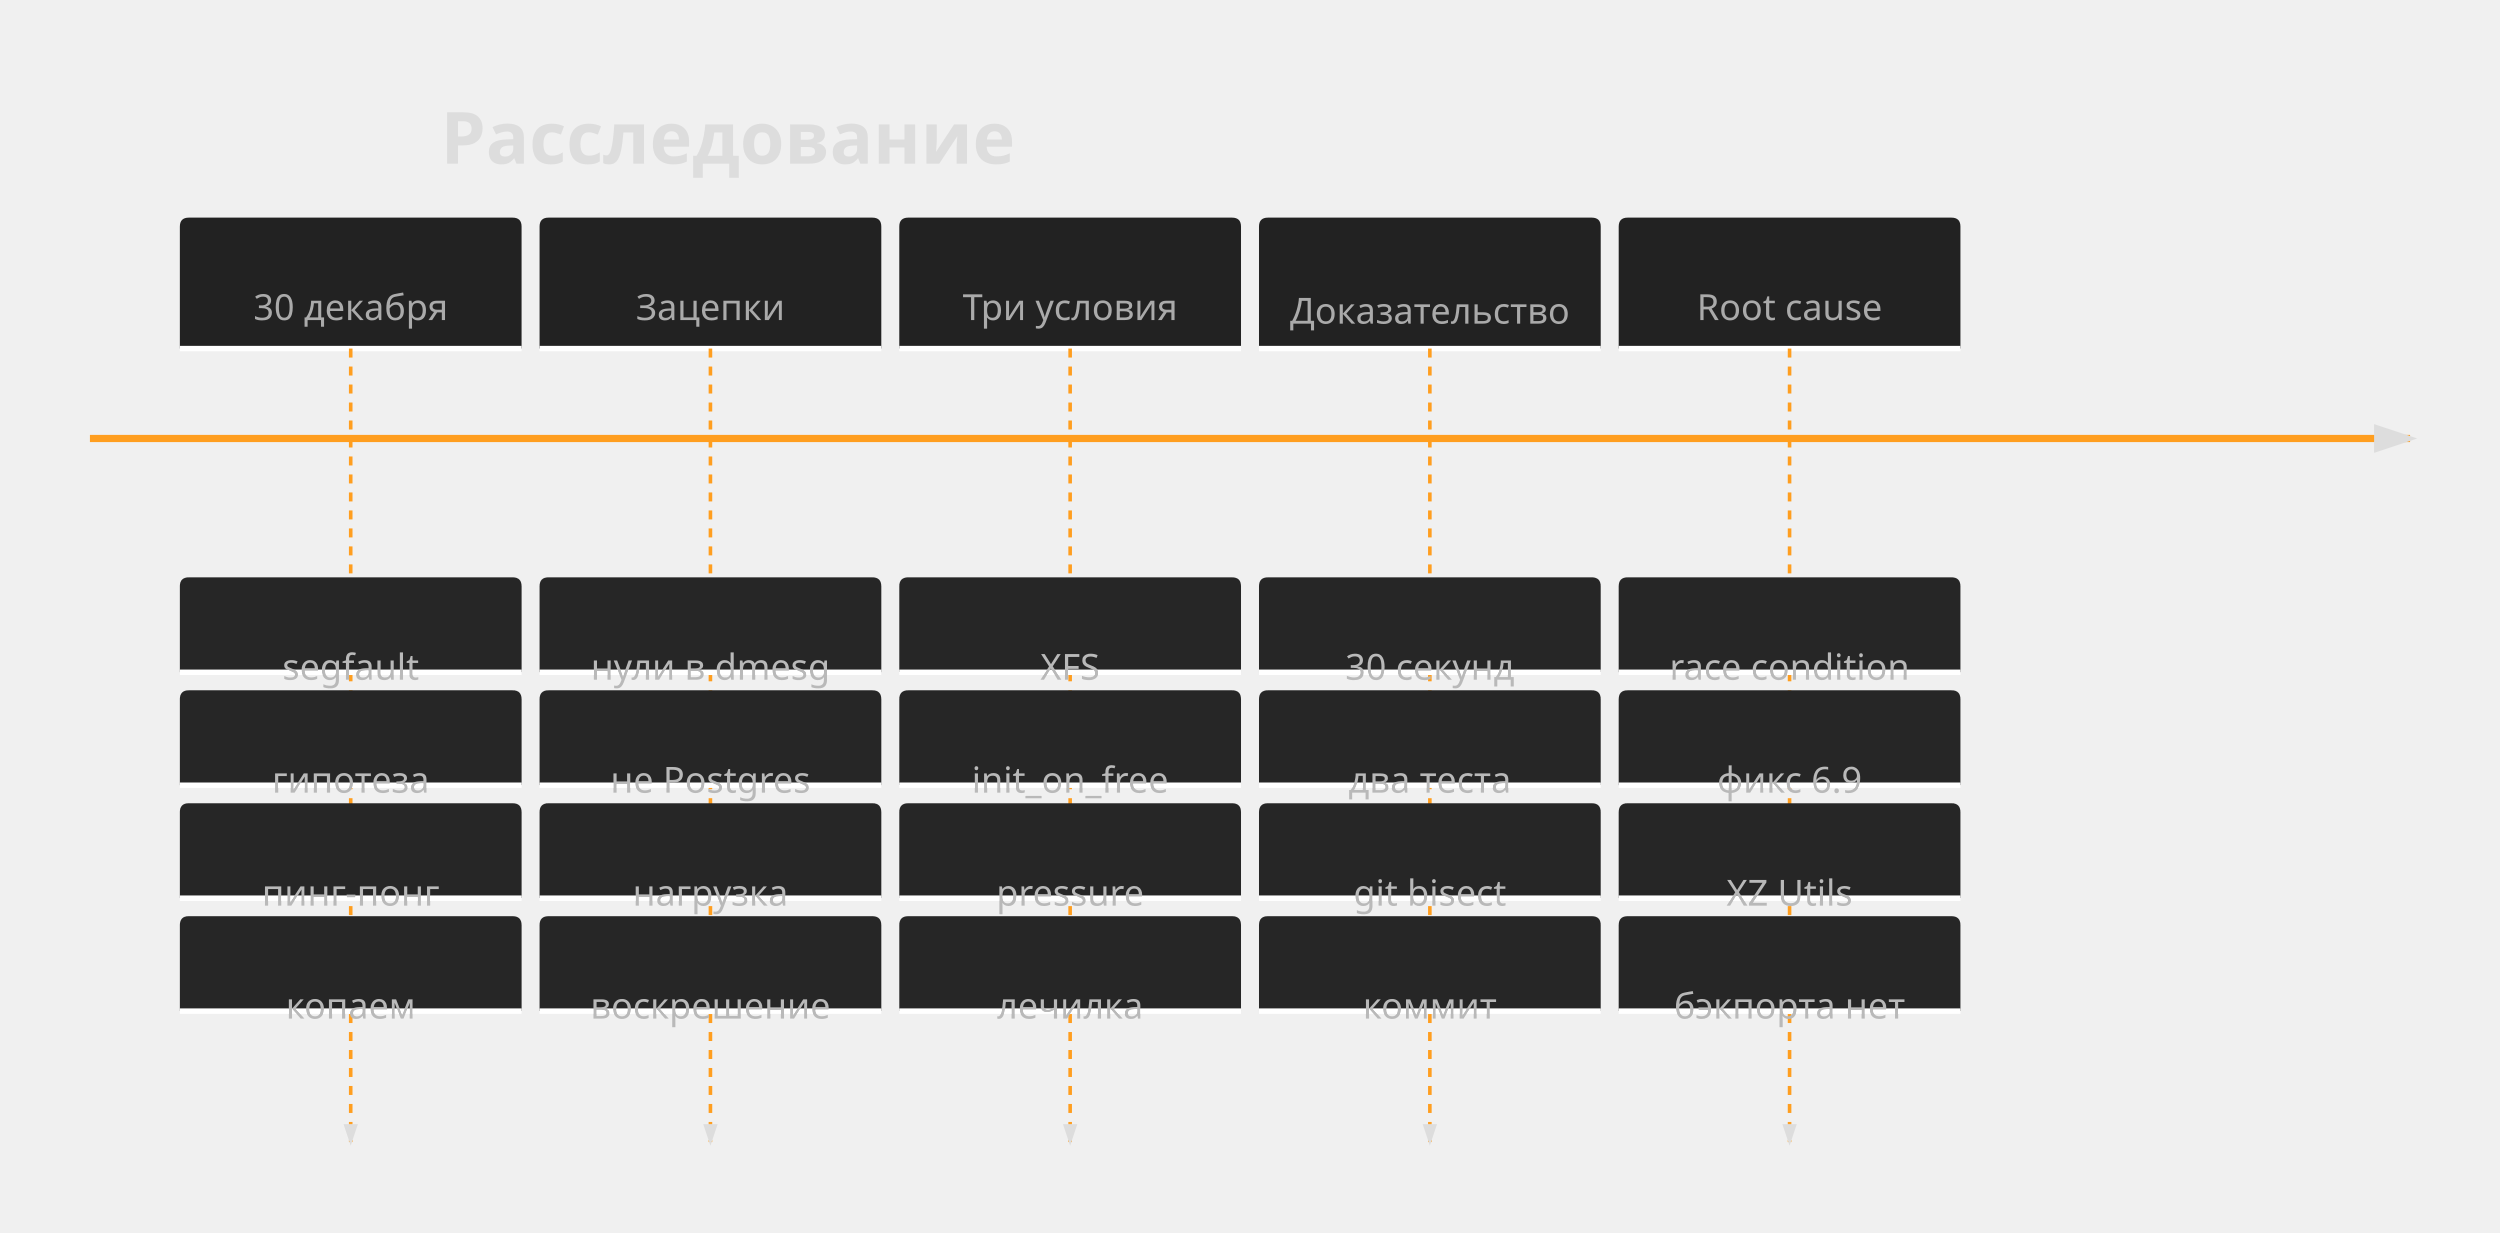
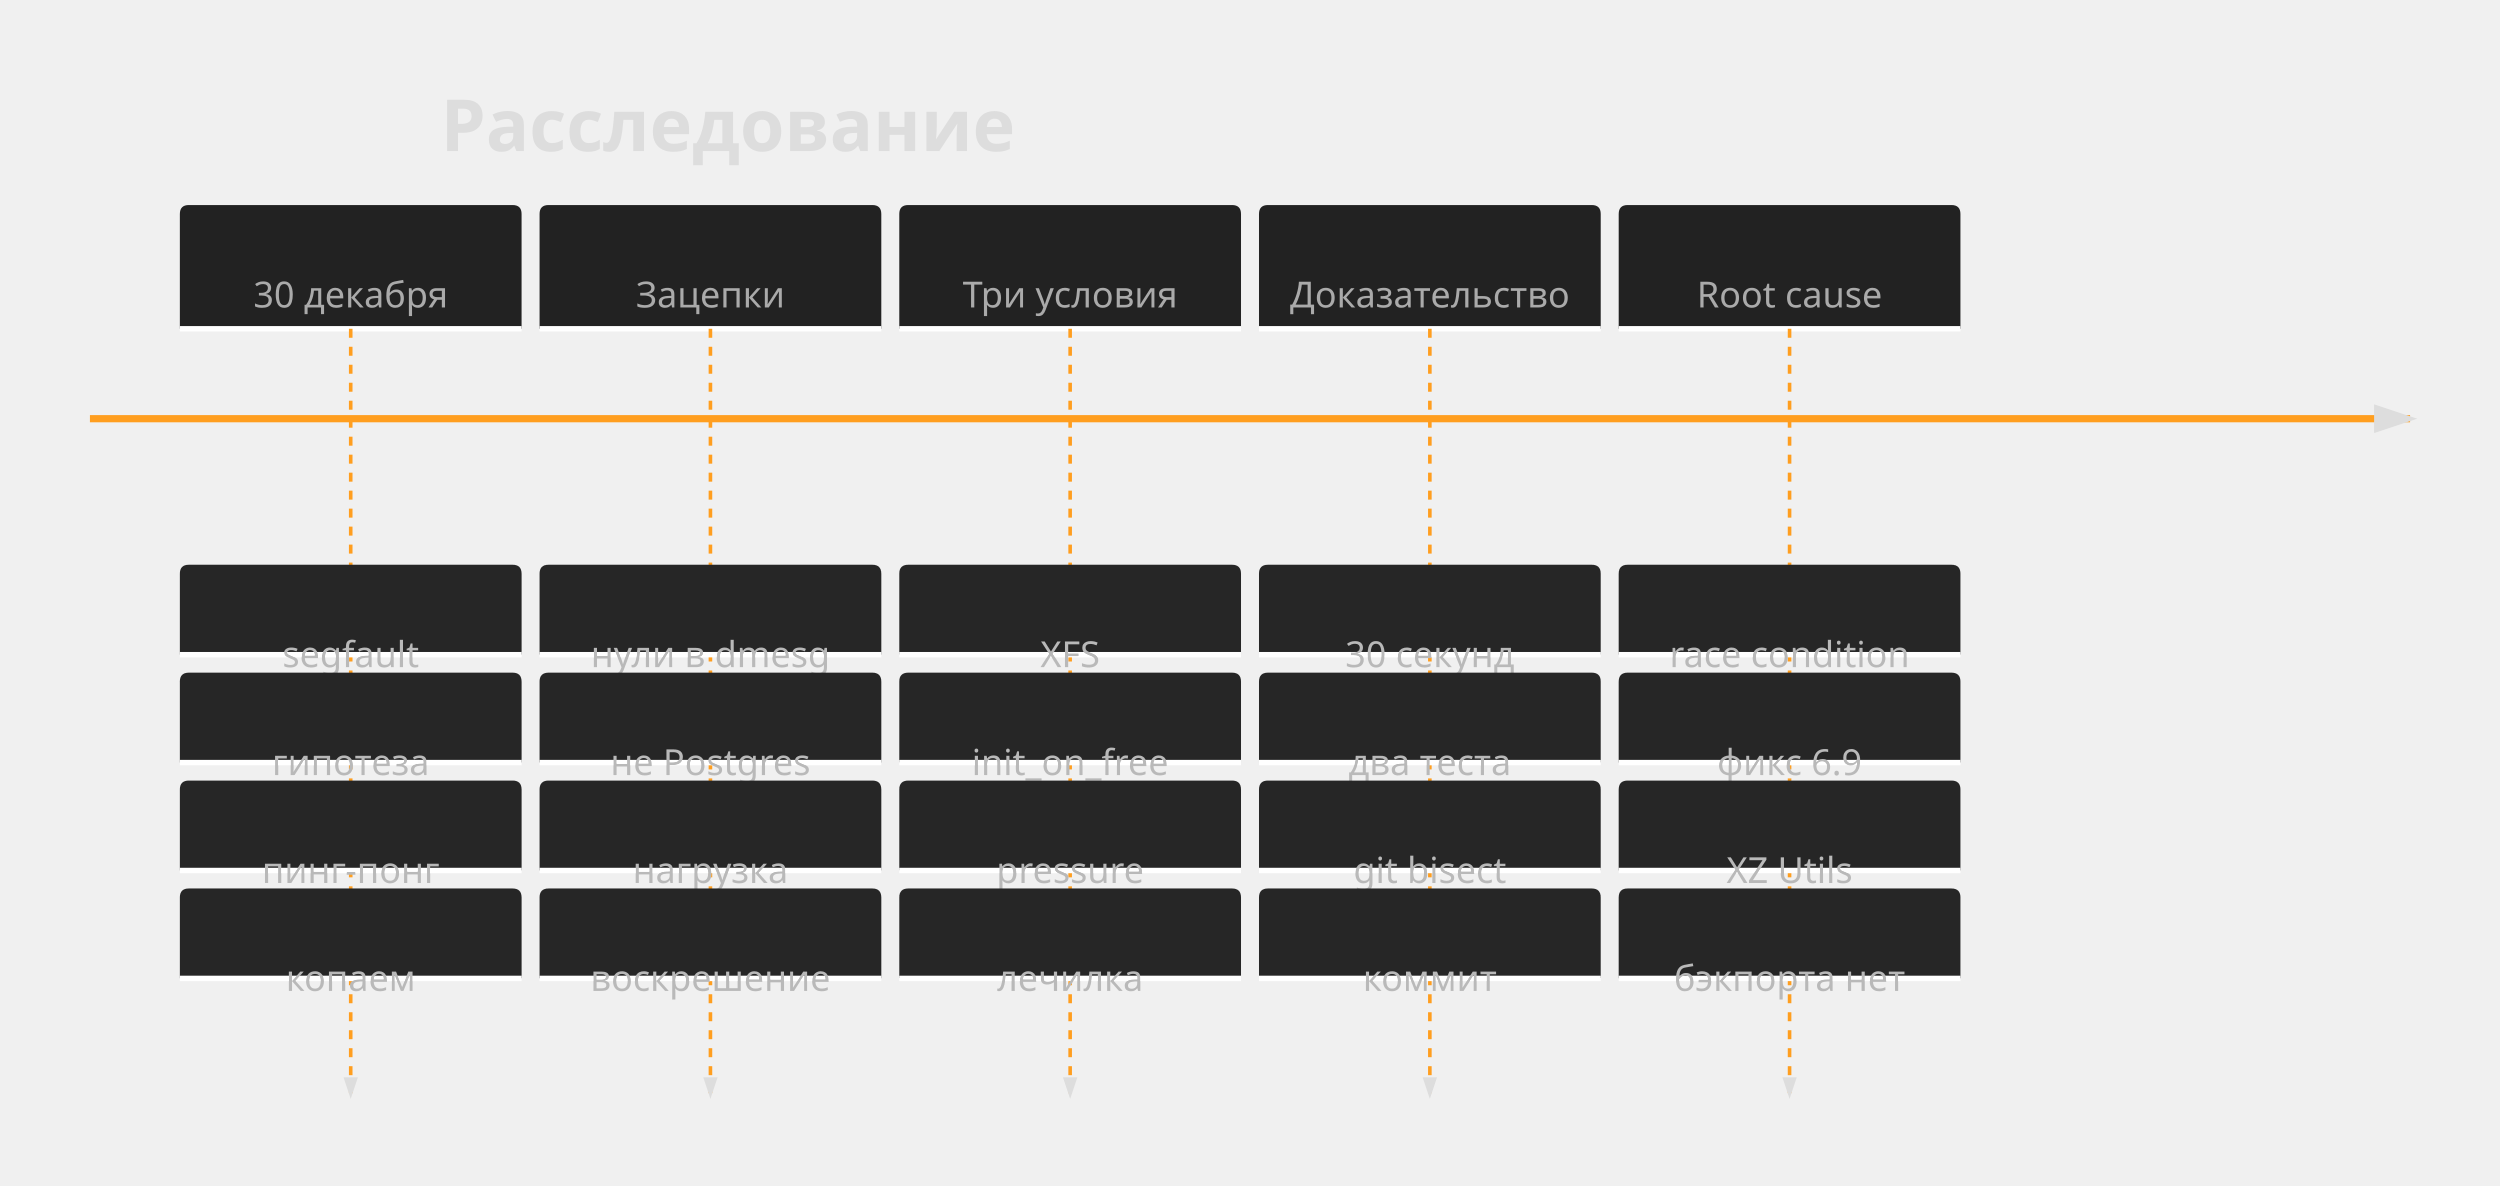
- <svg xmlns="http://www.w3.org/2000/svg" id="my-svg" width="100%" style="max-width: 1390px; background-color: transparent;" viewBox="100 -71 1390 685" role="graphics-document document" aria-roledescription="timeline">
-   <style>#my-svg{font-family:verdana;font-size:20px;fill:#ddd;}@keyframes edge-animation-frame{from{stroke-dashoffset:0;}}@keyframes dash{to{stroke-dashoffset:0;}}#my-svg .edge-animation-slow{stroke-dasharray:9,5!important;stroke-dashoffset:900;animation:dash 50s linear infinite;stroke-linecap:round;}#my-svg .edge-animation-fast{stroke-dasharray:9,5!important;stroke-dashoffset:900;animation:dash 20s linear infinite;stroke-linecap:round;}#my-svg .error-icon{fill:#111111;}#my-svg .error-text{fill:#fff;stroke:#fff;}#my-svg .edge-thickness-normal{stroke-width:1px;}#my-svg .edge-thickness-thick{stroke-width:3.5px;}#my-svg .edge-pattern-solid{stroke-dasharray:0;}#my-svg .edge-thickness-invisible{stroke-width:0;fill:none;}#my-svg .edge-pattern-dashed{stroke-dasharray:3;}#my-svg .edge-pattern-dotted{stroke-dasharray:2;}#my-svg .marker{fill:#ff9e1f;stroke:#ff9e1f;}#my-svg .marker.cross{stroke:#ff9e1f;}#my-svg svg{font-family:verdana;font-size:20px;}#my-svg p{margin:0;}#my-svg .edge{stroke-width:3;}#my-svg .section--1 rect,#my-svg .section--1 path,#my-svg .section--1 circle,#my-svg .section--1 path{fill:#222;}#my-svg .section--1 text{fill:#aaa;}#my-svg .node-icon--1{font-size:40px;color:#aaa;}#my-svg .section-edge--1{stroke:#222;}#my-svg .edge-depth--1{stroke-width:17;}#my-svg .section--1 line{stroke:#ffffff;stroke-width:3;}#my-svg .lineWrapper line{stroke:#aaa;}#my-svg .disabled,#my-svg .disabled circle,#my-svg .disabled text{fill:lightgray;}#my-svg .disabled text{fill:#efefef;}#my-svg .section-0 rect,#my-svg .section-0 path,#my-svg .section-0 circle,#my-svg .section-0 path{fill:#222;}#my-svg .section-0 text{fill:#aaa;}#my-svg .node-icon-0{font-size:40px;color:#aaa;}#my-svg .section-edge-0{stroke:#222;}#my-svg .edge-depth-0{stroke-width:14;}#my-svg .section-0 line{stroke:#ffffff;stroke-width:3;}#my-svg .lineWrapper line{stroke:#aaa;}#my-svg .disabled,#my-svg .disabled circle,#my-svg .disabled text{fill:lightgray;}#my-svg .disabled text{fill:#efefef;}#my-svg .section-1 rect,#my-svg .section-1 path,#my-svg .section-1 circle,#my-svg .section-1 path{fill:#222;}#my-svg .section-1 text{fill:#aaa;}#my-svg .node-icon-1{font-size:40px;color:#aaa;}#my-svg .section-edge-1{stroke:#222;}#my-svg .edge-depth-1{stroke-width:11;}#my-svg .section-1 line{stroke:#ffffff;stroke-width:3;}#my-svg .lineWrapper line{stroke:#aaa;}#my-svg .disabled,#my-svg .disabled circle,#my-svg .disabled text{fill:lightgray;}#my-svg .disabled text{fill:#efefef;}#my-svg .section-2 rect,#my-svg .section-2 path,#my-svg .section-2 circle,#my-svg .section-2 path{fill:#222;}#my-svg .section-2 text{fill:#aaa;}#my-svg .node-icon-2{font-size:40px;color:#aaa;}#my-svg .section-edge-2{stroke:#222;}#my-svg .edge-depth-2{stroke-width:8;}#my-svg .section-2 line{stroke:#ffffff;stroke-width:3;}#my-svg .lineWrapper line{stroke:#aaa;}#my-svg .disabled,#my-svg .disabled circle,#my-svg .disabled text{fill:lightgray;}#my-svg .disabled text{fill:#efefef;}#my-svg .section-3 rect,#my-svg .section-3 path,#my-svg .section-3 circle,#my-svg .section-3 path{fill:#222;}#my-svg .section-3 text{fill:#aaa;}#my-svg .node-icon-3{font-size:40px;color:#aaa;}#my-svg .section-edge-3{stroke:#222;}#my-svg .edge-depth-3{stroke-width:5;}#my-svg .section-3 line{stroke:#ffffff;stroke-width:3;}#my-svg .lineWrapper line{stroke:#aaa;}#my-svg .disabled,#my-svg .disabled circle,#my-svg .disabled text{fill:lightgray;}#my-svg .disabled text{fill:#efefef;}#my-svg .section-4 rect,#my-svg .section-4 path,#my-svg .section-4 circle,#my-svg .section-4 path{fill:transparent;}#my-svg .section-4 text{fill:transparent;}#my-svg .node-icon-4{font-size:40px;color:transparent;}#my-svg .section-edge-4{stroke:transparent;}#my-svg .edge-depth-4{stroke-width:2;}#my-svg .section-4 line{stroke:rgba(255, 255, 255, 0);stroke-width:3;}#my-svg .lineWrapper line{stroke:transparent;}#my-svg .disabled,#my-svg .disabled circle,#my-svg .disabled text{fill:lightgray;}#my-svg .disabled text{fill:#efefef;}#my-svg .section-5 rect,#my-svg .section-5 path,#my-svg .section-5 circle,#my-svg .section-5 path{fill:transparent;}#my-svg .section-5 text{fill:transparent;}#my-svg .node-icon-5{font-size:40px;color:transparent;}#my-svg .section-edge-5{stroke:transparent;}#my-svg .edge-depth-5{stroke-width:-1;}#my-svg .section-5 line{stroke:rgba(255, 255, 255, 0);stroke-width:3;}#my-svg .lineWrapper line{stroke:transparent;}#my-svg .disabled,#my-svg .disabled circle,#my-svg .disabled text{fill:lightgray;}#my-svg .disabled text{fill:#efefef;}#my-svg .section-6 rect,#my-svg .section-6 path,#my-svg .section-6 circle,#my-svg .section-6 path{fill:transparent;}#my-svg .section-6 text{fill:transparent;}#my-svg .node-icon-6{font-size:40px;color:transparent;}#my-svg .section-edge-6{stroke:transparent;}#my-svg .edge-depth-6{stroke-width:-4;}#my-svg .section-6 line{stroke:rgba(255, 255, 255, 0);stroke-width:3;}#my-svg .lineWrapper line{stroke:transparent;}#my-svg .disabled,#my-svg .disabled circle,#my-svg .disabled text{fill:lightgray;}#my-svg .disabled text{fill:#efefef;}#my-svg .section-7 rect,#my-svg .section-7 path,#my-svg .section-7 circle,#my-svg .section-7 path{fill:transparent;}#my-svg .section-7 text{fill:transparent;}#my-svg .node-icon-7{font-size:40px;color:transparent;}#my-svg .section-edge-7{stroke:transparent;}#my-svg .edge-depth-7{stroke-width:-7;}#my-svg .section-7 line{stroke:rgba(255, 255, 255, 0);stroke-width:3;}#my-svg .lineWrapper line{stroke:transparent;}#my-svg .disabled,#my-svg .disabled circle,#my-svg .disabled text{fill:lightgray;}#my-svg .disabled text{fill:#efefef;}#my-svg .section-8 rect,#my-svg .section-8 path,#my-svg .section-8 circle,#my-svg .section-8 path{fill:transparent;}#my-svg .section-8 text{fill:transparent;}#my-svg .node-icon-8{font-size:40px;color:transparent;}#my-svg .section-edge-8{stroke:transparent;}#my-svg .edge-depth-8{stroke-width:-10;}#my-svg .section-8 line{stroke:rgba(255, 255, 255, 0);stroke-width:3;}#my-svg .lineWrapper line{stroke:transparent;}#my-svg .disabled,#my-svg .disabled circle,#my-svg .disabled text{fill:lightgray;}#my-svg .disabled text{fill:#efefef;}#my-svg .section-9 rect,#my-svg .section-9 path,#my-svg .section-9 circle,#my-svg .section-9 path{fill:transparent;}#my-svg .section-9 text{fill:transparent;}#my-svg .node-icon-9{font-size:40px;color:transparent;}#my-svg .section-edge-9{stroke:transparent;}#my-svg .edge-depth-9{stroke-width:-13;}#my-svg .section-9 line{stroke:rgba(255, 255, 255, 0);stroke-width:3;}#my-svg .lineWrapper line{stroke:transparent;}#my-svg .disabled,#my-svg .disabled circle,#my-svg .disabled text{fill:lightgray;}#my-svg .disabled text{fill:#efefef;}#my-svg .section-10 rect,#my-svg .section-10 path,#my-svg .section-10 circle,#my-svg .section-10 path{fill:transparent;}#my-svg .section-10 text{fill:#ff9e1f;}#my-svg .node-icon-10{font-size:40px;color:#ff9e1f;}#my-svg .section-edge-10{stroke:transparent;}#my-svg .edge-depth-10{stroke-width:-16;}#my-svg .section-10 line{stroke:rgba(255, 255, 255, 0);stroke-width:3;}#my-svg .lineWrapper line{stroke:#ff9e1f;}#my-svg .disabled,#my-svg .disabled circle,#my-svg .disabled text{fill:lightgray;}#my-svg .disabled text{fill:#efefef;}#my-svg .section-root rect,#my-svg .section-root path,#my-svg .section-root circle{fill:hsl(34.018, 100%, 81.078%);}#my-svg .section-root text{fill:black;}#my-svg .icon-container{height:100%;display:flex;justify-content:center;align-items:center;}#my-svg .edge{fill:none;}#my-svg .eventWrapper{filter:brightness(120%);}#my-svg :root{--mermaid-font-family:"trebuchet ms",verdana,arial,sans-serif;}</style>
+ <svg xmlns="http://www.w3.org/2000/svg" id="my-svg" width="100%" style="max-width: 1390px; background-color: transparent;" viewBox="100 -64 1390 659" role="graphics-document document" aria-roledescription="timeline">
+   <style>#my-svg{font-family:verdana;font-size:20px;fill:#ddd;}@keyframes edge-animation-frame{from{stroke-dashoffset:0;}}@keyframes dash{to{stroke-dashoffset:0;}}#my-svg .edge-animation-slow{stroke-dasharray:9,5!important;stroke-dashoffset:900;animation:dash 50s linear infinite;stroke-linecap:round;}#my-svg .edge-animation-fast{stroke-dasharray:9,5!important;stroke-dashoffset:900;animation:dash 20s linear infinite;stroke-linecap:round;}#my-svg .error-icon{fill:#111111;}#my-svg .error-text{fill:#fff;stroke:#fff;}#my-svg .edge-thickness-normal{stroke-width:1px;}#my-svg .edge-thickness-thick{stroke-width:3.5px;}#my-svg .edge-pattern-solid{stroke-dasharray:0;}#my-svg .edge-thickness-invisible{stroke-width:0;fill:none;}#my-svg .edge-pattern-dashed{stroke-dasharray:3;}#my-svg .edge-pattern-dotted{stroke-dasharray:2;}#my-svg .marker{fill:#ff9e1f;stroke:#ff9e1f;}#my-svg .marker.cross{stroke:#ff9e1f;}#my-svg svg{font-family:verdana;font-size:20px;}#my-svg p{margin:0;}#my-svg .edge{stroke-width:3;}#my-svg .section--1 rect,#my-svg .section--1 path,#my-svg .section--1 circle,#my-svg .section--1 path{fill:#222;}#my-svg .section--1 text{fill:#aaa;}#my-svg .node-icon--1{font-size:40px;color:#aaa;}#my-svg .section-edge--1{stroke:#222;}#my-svg .edge-depth--1{stroke-width:17;}#my-svg .section--1 line{stroke:#ffffff;stroke-width:3;}#my-svg .lineWrapper line{stroke:#aaa;}#my-svg .disabled,#my-svg .disabled circle,#my-svg .disabled text{fill:#111111;}#my-svg .disabled text{fill:#333;}#my-svg .section-0 rect,#my-svg .section-0 path,#my-svg .section-0 circle,#my-svg .section-0 path{fill:#222;}#my-svg .section-0 text{fill:#aaa;}#my-svg .node-icon-0{font-size:40px;color:#aaa;}#my-svg .section-edge-0{stroke:#222;}#my-svg .edge-depth-0{stroke-width:14;}#my-svg .section-0 line{stroke:#ffffff;stroke-width:3;}#my-svg .lineWrapper line{stroke:#aaa;}#my-svg .disabled,#my-svg .disabled circle,#my-svg .disabled text{fill:#111111;}#my-svg .disabled text{fill:#333;}#my-svg .section-1 rect,#my-svg .section-1 path,#my-svg .section-1 circle,#my-svg .section-1 path{fill:#222;}#my-svg .section-1 text{fill:#aaa;}#my-svg .node-icon-1{font-size:40px;color:#aaa;}#my-svg .section-edge-1{stroke:#222;}#my-svg .edge-depth-1{stroke-width:11;}#my-svg .section-1 line{stroke:#ffffff;stroke-width:3;}#my-svg .lineWrapper line{stroke:#aaa;}#my-svg .disabled,#my-svg .disabled circle,#my-svg .disabled text{fill:#111111;}#my-svg .disabled text{fill:#333;}#my-svg .section-2 rect,#my-svg .section-2 path,#my-svg .section-2 circle,#my-svg .section-2 path{fill:#222;}#my-svg .section-2 text{fill:#aaa;}#my-svg .node-icon-2{font-size:40px;color:#aaa;}#my-svg .section-edge-2{stroke:#222;}#my-svg .edge-depth-2{stroke-width:8;}#my-svg .section-2 line{stroke:#ffffff;stroke-width:3;}#my-svg .lineWrapper line{stroke:#aaa;}#my-svg .disabled,#my-svg .disabled circle,#my-svg .disabled text{fill:#111111;}#my-svg .disabled text{fill:#333;}#my-svg .section-3 rect,#my-svg .section-3 path,#my-svg .section-3 circle,#my-svg .section-3 path{fill:#222;}#my-svg .section-3 text{fill:#aaa;}#my-svg .node-icon-3{font-size:40px;color:#aaa;}#my-svg .section-edge-3{stroke:#222;}#my-svg .edge-depth-3{stroke-width:5;}#my-svg .section-3 line{stroke:#ffffff;stroke-width:3;}#my-svg .lineWrapper line{stroke:#aaa;}#my-svg .disabled,#my-svg .disabled circle,#my-svg .disabled text{fill:#111111;}#my-svg .disabled text{fill:#333;}#my-svg .section-4 rect,#my-svg .section-4 path,#my-svg .section-4 circle,#my-svg .section-4 path{fill:transparent;}#my-svg .section-4 text{fill:transparent;}#my-svg .node-icon-4{font-size:40px;color:transparent;}#my-svg .section-edge-4{stroke:transparent;}#my-svg .edge-depth-4{stroke-width:2;}#my-svg .section-4 line{stroke:rgba(255, 255, 255, 0);stroke-width:3;}#my-svg .lineWrapper line{stroke:transparent;}#my-svg .disabled,#my-svg .disabled circle,#my-svg .disabled text{fill:#111111;}#my-svg .disabled text{fill:#333;}#my-svg .section-5 rect,#my-svg .section-5 path,#my-svg .section-5 circle,#my-svg .section-5 path{fill:transparent;}#my-svg .section-5 text{fill:transparent;}#my-svg .node-icon-5{font-size:40px;color:transparent;}#my-svg .section-edge-5{stroke:transparent;}#my-svg .edge-depth-5{stroke-width:-1;}#my-svg .section-5 line{stroke:rgba(255, 255, 255, 0);stroke-width:3;}#my-svg .lineWrapper line{stroke:transparent;}#my-svg .disabled,#my-svg .disabled circle,#my-svg .disabled text{fill:#111111;}#my-svg .disabled text{fill:#333;}#my-svg .section-6 rect,#my-svg .section-6 path,#my-svg .section-6 circle,#my-svg .section-6 path{fill:transparent;}#my-svg .section-6 text{fill:transparent;}#my-svg .node-icon-6{font-size:40px;color:transparent;}#my-svg .section-edge-6{stroke:transparent;}#my-svg .edge-depth-6{stroke-width:-4;}#my-svg .section-6 line{stroke:rgba(255, 255, 255, 0);stroke-width:3;}#my-svg .lineWrapper line{stroke:transparent;}#my-svg .disabled,#my-svg .disabled circle,#my-svg .disabled text{fill:#111111;}#my-svg .disabled text{fill:#333;}#my-svg .section-7 rect,#my-svg .section-7 path,#my-svg .section-7 circle,#my-svg .section-7 path{fill:transparent;}#my-svg .section-7 text{fill:transparent;}#my-svg .node-icon-7{font-size:40px;color:transparent;}#my-svg .section-edge-7{stroke:transparent;}#my-svg .edge-depth-7{stroke-width:-7;}#my-svg .section-7 line{stroke:rgba(255, 255, 255, 0);stroke-width:3;}#my-svg .lineWrapper line{stroke:transparent;}#my-svg .disabled,#my-svg .disabled circle,#my-svg .disabled text{fill:#111111;}#my-svg .disabled text{fill:#333;}#my-svg .section-8 rect,#my-svg .section-8 path,#my-svg .section-8 circle,#my-svg .section-8 path{fill:transparent;}#my-svg .section-8 text{fill:transparent;}#my-svg .node-icon-8{font-size:40px;color:transparent;}#my-svg .section-edge-8{stroke:transparent;}#my-svg .edge-depth-8{stroke-width:-10;}#my-svg .section-8 line{stroke:rgba(255, 255, 255, 0);stroke-width:3;}#my-svg .lineWrapper line{stroke:transparent;}#my-svg .disabled,#my-svg .disabled circle,#my-svg .disabled text{fill:#111111;}#my-svg .disabled text{fill:#333;}#my-svg .section-9 rect,#my-svg .section-9 path,#my-svg .section-9 circle,#my-svg .section-9 path{fill:transparent;}#my-svg .section-9 text{fill:transparent;}#my-svg .node-icon-9{font-size:40px;color:transparent;}#my-svg .section-edge-9{stroke:transparent;}#my-svg .edge-depth-9{stroke-width:-13;}#my-svg .section-9 line{stroke:rgba(255, 255, 255, 0);stroke-width:3;}#my-svg .lineWrapper line{stroke:transparent;}#my-svg .disabled,#my-svg .disabled circle,#my-svg .disabled text{fill:#111111;}#my-svg .disabled text{fill:#333;}#my-svg .section-10 rect,#my-svg .section-10 path,#my-svg .section-10 circle,#my-svg .section-10 path{fill:transparent;}#my-svg .section-10 text{fill:#ff9e1f;}#my-svg .node-icon-10{font-size:40px;color:#ff9e1f;}#my-svg .section-edge-10{stroke:transparent;}#my-svg .edge-depth-10{stroke-width:-16;}#my-svg .section-10 line{stroke:rgba(255, 255, 255, 0);stroke-width:3;}#my-svg .lineWrapper line{stroke:#ff9e1f;}#my-svg .disabled,#my-svg .disabled circle,#my-svg .disabled text{fill:#111111;}#my-svg .disabled text{fill:#333;}#my-svg .section--1[data-look="neo"] rect,#my-svg .section--1[data-look="neo"] path,#my-svg .section--1[data-look="neo"] circle{fill:#111111;stroke:url(#my-svg-gradient);stroke-width:2;}#my-svg .section--1[data-look="neo"] line{stroke:url(#my-svg-gradient);stroke-width:2;}#my-svg .section-0[data-look="neo"] rect,#my-svg .section-0[data-look="neo"] path,#my-svg .section-0[data-look="neo"] circle{fill:#111111;stroke:url(#my-svg-gradient);stroke-width:2;}#my-svg .section-0[data-look="neo"] line{stroke:url(#my-svg-gradient);stroke-width:2;}#my-svg .section-1[data-look="neo"] rect,#my-svg .section-1[data-look="neo"] path,#my-svg .section-1[data-look="neo"] circle{fill:#111111;stroke:url(#my-svg-gradient);stroke-width:2;}#my-svg .section-1[data-look="neo"] line{stroke:url(#my-svg-gradient);stroke-width:2;}#my-svg .section-2[data-look="neo"] rect,#my-svg .section-2[data-look="neo"] path,#my-svg .section-2[data-look="neo"] circle{fill:#111111;stroke:url(#my-svg-gradient);stroke-width:2;}#my-svg .section-2[data-look="neo"] line{stroke:url(#my-svg-gradient);stroke-width:2;}#my-svg .section-3[data-look="neo"] rect,#my-svg .section-3[data-look="neo"] path,#my-svg .section-3[data-look="neo"] circle{fill:#111111;stroke:url(#my-svg-gradient);stroke-width:2;}#my-svg .section-3[data-look="neo"] line{stroke:url(#my-svg-gradient);stroke-width:2;}#my-svg .section-4[data-look="neo"] rect,#my-svg .section-4[data-look="neo"] path,#my-svg .section-4[data-look="neo"] circle{fill:#111111;stroke:url(#my-svg-gradient);stroke-width:2;}#my-svg .section-4[data-look="neo"] line{stroke:url(#my-svg-gradient);stroke-width:2;}#my-svg .section-5[data-look="neo"] rect,#my-svg .section-5[data-look="neo"] path,#my-svg .section-5[data-look="neo"] circle{fill:#111111;stroke:url(#my-svg-gradient);stroke-width:2;}#my-svg .section-5[data-look="neo"] line{stroke:url(#my-svg-gradient);stroke-width:2;}#my-svg .section-6[data-look="neo"] rect,#my-svg .section-6[data-look="neo"] path,#my-svg .section-6[data-look="neo"] circle{fill:#111111;stroke:url(#my-svg-gradient);stroke-width:2;}#my-svg .section-6[data-look="neo"] line{stroke:url(#my-svg-gradient);stroke-width:2;}#my-svg .section-7[data-look="neo"] rect,#my-svg .section-7[data-look="neo"] path,#my-svg .section-7[data-look="neo"] circle{fill:#111111;stroke:url(#my-svg-gradient);stroke-width:2;}#my-svg .section-7[data-look="neo"] line{stroke:url(#my-svg-gradient);stroke-width:2;}#my-svg .section-8[data-look="neo"] rect,#my-svg .section-8[data-look="neo"] path,#my-svg .section-8[data-look="neo"] circle{fill:#111111;stroke:url(#my-svg-gradient);stroke-width:2;}#my-svg .section-8[data-look="neo"] line{stroke:url(#my-svg-gradient);stroke-width:2;}#my-svg .section-9[data-look="neo"] rect,#my-svg .section-9[data-look="neo"] path,#my-svg .section-9[data-look="neo"] circle{fill:#111111;stroke:url(#my-svg-gradient);stroke-width:2;}#my-svg .section-9[data-look="neo"] line{stroke:url(#my-svg-gradient);stroke-width:2;}#my-svg .section-10[data-look="neo"] rect,#my-svg .section-10[data-look="neo"] path,#my-svg .section-10[data-look="neo"] circle{fill:#111111;stroke:url(#my-svg-gradient);stroke-width:2;}#my-svg .section-10[data-look="neo"] line{stroke:url(#my-svg-gradient);stroke-width:2;}#my-svg .section-root rect,#my-svg .section-root path,#my-svg .section-root circle{fill:hsl(34.018, 100%, 81.078%);}#my-svg .section-root text{fill:black;}#my-svg .icon-container{height:100%;display:flex;justify-content:center;align-items:center;}#my-svg .edge{fill:none;}#my-svg .eventWrapper{filter:brightness(120%);}#my-svg .node .neo-node{stroke:#ff9e1f;}#my-svg [data-look="neo"].node rect,#my-svg [data-look="neo"].cluster rect,#my-svg [data-look="neo"].node polygon{stroke:url(#my-svg-gradient);filter:drop-shadow( 1px 2px 2px rgba(185,185,185,1));}#my-svg [data-look="neo"].node path{stroke:url(#my-svg-gradient);stroke-width:1px;}#my-svg [data-look="neo"].node .outer-path{filter:drop-shadow( 1px 2px 2px rgba(185,185,185,1));}#my-svg [data-look="neo"].node .neo-line path{stroke:#ff9e1f;filter:none;}#my-svg [data-look="neo"].node circle{stroke:url(#my-svg-gradient);filter:drop-shadow( 1px 2px 2px rgba(185,185,185,1));}#my-svg [data-look="neo"].node circle .state-start{fill:#000000;}#my-svg [data-look="neo"].icon-shape .icon{fill:url(#my-svg-gradient);filter:drop-shadow( 1px 2px 2px rgba(185,185,185,1));}#my-svg [data-look="neo"].icon-shape .icon-neo path{stroke:url(#my-svg-gradient);filter:drop-shadow( 1px 2px 2px rgba(185,185,185,1));}#my-svg :root{--mermaid-font-family:"trebuchet ms",verdana,arial,sans-serif;}</style>
  <g />
  <g />
  <defs>
-     <marker id="arrowhead" refX="5" refY="2" markerWidth="6" markerHeight="4" orient="auto">
+     <marker id="my-svg-arrowhead" refX="5" refY="2" markerWidth="6" markerHeight="4" orient="auto">
      <path d="M 0,0 V 4 L6,2 Z" />
    </marker>
  </defs>
  <g class="taskWrapper" transform="translate(200, 50)">
    <g class="timeline-node section--1">
      <g>
-         <path id="node-undefined" class="node-bkg node-undefined" d="M0 67.8 v-62.8 q0,-5 5,-5 h180 q5,0 5,5 v67.8 H0 Z" />
-         <line class="node-line--1" x1="0" y1="72.8" x2="190" y2="72.8" />
+         <path id="my-svg-node-0" class="node-bkg node-undefined" d="M0 63.8 v-58.8 q0,-5,5,-5 h180 q5,0,5,5 v63.8 H0 Z" />
+         <line class="node-line--1" x1="0" y1="68.8" x2="190" y2="68.8" />
      </g>
      <g transform="translate(95, 10)">
        <text dy="1em" alignment-baseline="middle" dominant-baseline="middle" text-anchor="middle">
          <tspan x="0" dy="1em">30   декабря</tspan>
        </text>
      </g>
    </g>
  </g>
  <g class="lineWrapper">
-     <line x1="295" y1="122.8" x2="295" y2="564" stroke-width="2" stroke="black" marker-end="url(#arrowhead)" stroke-dasharray="5,5" />
+     <line x1="295" y1="118.8" x2="295" y2="545" stroke-width="2" stroke="black" marker-end="url(#my-svg-arrowhead)" stroke-dasharray="5,5" />
  </g>
  <g class="eventWrapper" transform="translate(200, 250)">
    <g class="timeline-node section--1">
      <g>
-         <path id="node-undefined" class="node-bkg node-undefined" d="M0 47.8 v-42.8 q0,-5 5,-5 h180 q5,0 5,5 v47.8 H0 Z" />
-         <line class="node-line--1" x1="0" y1="52.8" x2="190" y2="52.8" />
+         <path id="my-svg-node-1" class="node-bkg node-undefined" d="M0 45 v-40 q0,-5,5,-5 h180 q5,0,5,5 v45 H0 Z" />
+         <line class="node-line--1" x1="0" y1="50" x2="190" y2="50" />
      </g>
      <g transform="translate(95, 10)">
        <text dy="1em" alignment-baseline="middle" dominant-baseline="middle" text-anchor="middle">
          <tspan x="0" dy="1em">segfault</tspan>
        </text>
      </g>
    </g>
  </g>
-   <g class="eventWrapper" transform="translate(200, 312.8)">
-     <g class="timeline-node section--1">
-       <g>
-         <path id="node-undefined" class="node-bkg node-undefined" d="M0 47.8 v-42.8 q0,-5 5,-5 h180 q5,0 5,5 v47.8 H0 Z" />
-         <line class="node-line--1" x1="0" y1="52.8" x2="190" y2="52.8" />
+   <g class="eventWrapper" transform="translate(200, 310)">
+     <g class="timeline-node section--1">
+       <g>
+         <path id="my-svg-node-2" class="node-bkg node-undefined" d="M0 45 v-40 q0,-5,5,-5 h180 q5,0,5,5 v45 H0 Z" />
+         <line class="node-line--1" x1="0" y1="50" x2="190" y2="50" />
      </g>
      <g transform="translate(95, 10)">
        <text dy="1em" alignment-baseline="middle" dominant-baseline="middle" text-anchor="middle">
          <tspan x="0" dy="1em">гипотеза</tspan>
        </text>
      </g>
    </g>
  </g>
-   <g class="eventWrapper" transform="translate(200, 375.6)">
-     <g class="timeline-node section--1">
-       <g>
-         <path id="node-undefined" class="node-bkg node-undefined" d="M0 47.8 v-42.8 q0,-5 5,-5 h180 q5,0 5,5 v47.8 H0 Z" />
-         <line class="node-line--1" x1="0" y1="52.8" x2="190" y2="52.8" />
+   <g class="eventWrapper" transform="translate(200, 370)">
+     <g class="timeline-node section--1">
+       <g>
+         <path id="my-svg-node-3" class="node-bkg node-undefined" d="M0 45 v-40 q0,-5,5,-5 h180 q5,0,5,5 v45 H0 Z" />
+         <line class="node-line--1" x1="0" y1="50" x2="190" y2="50" />
      </g>
      <g transform="translate(95, 10)">
        <text dy="1em" alignment-baseline="middle" dominant-baseline="middle" text-anchor="middle">
          <tspan x="0" dy="1em">пинг-понг</tspan>
        </text>
      </g>
    </g>
  </g>
-   <g class="eventWrapper" transform="translate(200, 438.4)">
-     <g class="timeline-node section--1">
-       <g>
-         <path id="node-undefined" class="node-bkg node-undefined" d="M0 47.8 v-42.8 q0,-5 5,-5 h180 q5,0 5,5 v47.8 H0 Z" />
-         <line class="node-line--1" x1="0" y1="52.8" x2="190" y2="52.8" />
+   <g class="eventWrapper" transform="translate(200, 430)">
+     <g class="timeline-node section--1">
+       <g>
+         <path id="my-svg-node-4" class="node-bkg node-undefined" d="M0 45 v-40 q0,-5,5,-5 h180 q5,0,5,5 v45 H0 Z" />
+         <line class="node-line--1" x1="0" y1="50" x2="190" y2="50" />
      </g>
      <g transform="translate(95, 10)">
        <text dy="1em" alignment-baseline="middle" dominant-baseline="middle" text-anchor="middle">
          <tspan x="0" dy="1em">копаем</tspan>
        </text>
      </g>
    </g>
  </g>
  <g class="taskWrapper" transform="translate(400, 50)">
    <g class="timeline-node section-0">
      <g>
-         <path id="node-undefined" class="node-bkg node-undefined" d="M0 67.8 v-62.8 q0,-5 5,-5 h180 q5,0 5,5 v67.8 H0 Z" />
-         <line class="node-line-0" x1="0" y1="72.8" x2="190" y2="72.8" />
+         <path id="my-svg-node-5" class="node-bkg node-undefined" d="M0 63.8 v-58.8 q0,-5,5,-5 h180 q5,0,5,5 v63.8 H0 Z" />
+         <line class="node-line-0" x1="0" y1="68.8" x2="190" y2="68.8" />
      </g>
      <g transform="translate(95, 10)">
        <text dy="1em" alignment-baseline="middle" dominant-baseline="middle" text-anchor="middle">
          <tspan x="0" dy="1em">Зацепки</tspan>
        </text>
      </g>
    </g>
  </g>
  <g class="lineWrapper">
-     <line x1="495" y1="122.8" x2="495" y2="564" stroke-width="2" stroke="black" marker-end="url(#arrowhead)" stroke-dasharray="5,5" />
+     <line x1="495" y1="118.8" x2="495" y2="545" stroke-width="2" stroke="black" marker-end="url(#my-svg-arrowhead)" stroke-dasharray="5,5" />
  </g>
  <g class="eventWrapper" transform="translate(400, 250)">
    <g class="timeline-node section-0">
      <g>
-         <path id="node-undefined" class="node-bkg node-undefined" d="M0 47.8 v-42.8 q0,-5 5,-5 h180 q5,0 5,5 v47.8 H0 Z" />
-         <line class="node-line-0" x1="0" y1="52.8" x2="190" y2="52.8" />
+         <path id="my-svg-node-6" class="node-bkg node-undefined" d="M0 45 v-40 q0,-5,5,-5 h180 q5,0,5,5 v45 H0 Z" />
+         <line class="node-line-0" x1="0" y1="50" x2="190" y2="50" />
      </g>
      <g transform="translate(95, 10)">
        <text dy="1em" alignment-baseline="middle" dominant-baseline="middle" text-anchor="middle">
          <tspan x="0" dy="1em">нули   в   dmesg</tspan>
        </text>
      </g>
    </g>
  </g>
-   <g class="eventWrapper" transform="translate(400, 312.8)">
-     <g class="timeline-node section-0">
-       <g>
-         <path id="node-undefined" class="node-bkg node-undefined" d="M0 47.8 v-42.8 q0,-5 5,-5 h180 q5,0 5,5 v47.8 H0 Z" />
-         <line class="node-line-0" x1="0" y1="52.8" x2="190" y2="52.8" />
+   <g class="eventWrapper" transform="translate(400, 310)">
+     <g class="timeline-node section-0">
+       <g>
+         <path id="my-svg-node-7" class="node-bkg node-undefined" d="M0 45 v-40 q0,-5,5,-5 h180 q5,0,5,5 v45 H0 Z" />
+         <line class="node-line-0" x1="0" y1="50" x2="190" y2="50" />
      </g>
      <g transform="translate(95, 10)">
        <text dy="1em" alignment-baseline="middle" dominant-baseline="middle" text-anchor="middle">
          <tspan x="0" dy="1em">не   Postgres</tspan>
        </text>
      </g>
    </g>
  </g>
-   <g class="eventWrapper" transform="translate(400, 375.6)">
-     <g class="timeline-node section-0">
-       <g>
-         <path id="node-undefined" class="node-bkg node-undefined" d="M0 47.8 v-42.8 q0,-5 5,-5 h180 q5,0 5,5 v47.8 H0 Z" />
-         <line class="node-line-0" x1="0" y1="52.8" x2="190" y2="52.8" />
+   <g class="eventWrapper" transform="translate(400, 370)">
+     <g class="timeline-node section-0">
+       <g>
+         <path id="my-svg-node-8" class="node-bkg node-undefined" d="M0 45 v-40 q0,-5,5,-5 h180 q5,0,5,5 v45 H0 Z" />
+         <line class="node-line-0" x1="0" y1="50" x2="190" y2="50" />
      </g>
      <g transform="translate(95, 10)">
        <text dy="1em" alignment-baseline="middle" dominant-baseline="middle" text-anchor="middle">
          <tspan x="0" dy="1em">нагрузка</tspan>
        </text>
      </g>
    </g>
  </g>
-   <g class="eventWrapper" transform="translate(400, 438.4)">
-     <g class="timeline-node section-0">
-       <g>
-         <path id="node-undefined" class="node-bkg node-undefined" d="M0 47.8 v-42.8 q0,-5 5,-5 h180 q5,0 5,5 v47.8 H0 Z" />
-         <line class="node-line-0" x1="0" y1="52.8" x2="190" y2="52.8" />
+   <g class="eventWrapper" transform="translate(400, 430)">
+     <g class="timeline-node section-0">
+       <g>
+         <path id="my-svg-node-9" class="node-bkg node-undefined" d="M0 45 v-40 q0,-5,5,-5 h180 q5,0,5,5 v45 H0 Z" />
+         <line class="node-line-0" x1="0" y1="50" x2="190" y2="50" />
      </g>
      <g transform="translate(95, 10)">
        <text dy="1em" alignment-baseline="middle" dominant-baseline="middle" text-anchor="middle">
          <tspan x="0" dy="1em">воскрешение</tspan>
        </text>
      </g>
    </g>
  </g>
  <g class="taskWrapper" transform="translate(600, 50)">
    <g class="timeline-node section-1">
      <g>
-         <path id="node-undefined" class="node-bkg node-undefined" d="M0 67.8 v-62.8 q0,-5 5,-5 h180 q5,0 5,5 v67.8 H0 Z" />
-         <line class="node-line-1" x1="0" y1="72.8" x2="190" y2="72.8" />
+         <path id="my-svg-node-10" class="node-bkg node-undefined" d="M0 63.8 v-58.8 q0,-5,5,-5 h180 q5,0,5,5 v63.8 H0 Z" />
+         <line class="node-line-1" x1="0" y1="68.8" x2="190" y2="68.8" />
      </g>
      <g transform="translate(95, 10)">
        <text dy="1em" alignment-baseline="middle" dominant-baseline="middle" text-anchor="middle">
          <tspan x="0" dy="1em">Три   условия</tspan>
        </text>
      </g>
    </g>
  </g>
  <g class="lineWrapper">
-     <line x1="695" y1="122.8" x2="695" y2="564" stroke-width="2" stroke="black" marker-end="url(#arrowhead)" stroke-dasharray="5,5" />
+     <line x1="695" y1="118.8" x2="695" y2="545" stroke-width="2" stroke="black" marker-end="url(#my-svg-arrowhead)" stroke-dasharray="5,5" />
  </g>
  <g class="eventWrapper" transform="translate(600, 250)">
    <g class="timeline-node section-1">
      <g>
-         <path id="node-undefined" class="node-bkg node-undefined" d="M0 47.8 v-42.8 q0,-5 5,-5 h180 q5,0 5,5 v47.8 H0 Z" />
-         <line class="node-line-1" x1="0" y1="52.8" x2="190" y2="52.8" />
+         <path id="my-svg-node-11" class="node-bkg node-undefined" d="M0 45 v-40 q0,-5,5,-5 h180 q5,0,5,5 v45 H0 Z" />
+         <line class="node-line-1" x1="0" y1="50" x2="190" y2="50" />
      </g>
      <g transform="translate(95, 10)">
        <text dy="1em" alignment-baseline="middle" dominant-baseline="middle" text-anchor="middle">
          <tspan x="0" dy="1em">XFS</tspan>
        </text>
      </g>
    </g>
  </g>
-   <g class="eventWrapper" transform="translate(600, 312.8)">
-     <g class="timeline-node section-1">
-       <g>
-         <path id="node-undefined" class="node-bkg node-undefined" d="M0 47.8 v-42.8 q0,-5 5,-5 h180 q5,0 5,5 v47.8 H0 Z" />
-         <line class="node-line-1" x1="0" y1="52.8" x2="190" y2="52.8" />
+   <g class="eventWrapper" transform="translate(600, 310)">
+     <g class="timeline-node section-1">
+       <g>
+         <path id="my-svg-node-12" class="node-bkg node-undefined" d="M0 45 v-40 q0,-5,5,-5 h180 q5,0,5,5 v45 H0 Z" />
+         <line class="node-line-1" x1="0" y1="50" x2="190" y2="50" />
      </g>
      <g transform="translate(95, 10)">
        <text dy="1em" alignment-baseline="middle" dominant-baseline="middle" text-anchor="middle">
          <tspan x="0" dy="1em">init_on_free</tspan>
        </text>
      </g>
    </g>
  </g>
-   <g class="eventWrapper" transform="translate(600, 375.6)">
-     <g class="timeline-node section-1">
-       <g>
-         <path id="node-undefined" class="node-bkg node-undefined" d="M0 47.8 v-42.8 q0,-5 5,-5 h180 q5,0 5,5 v47.8 H0 Z" />
-         <line class="node-line-1" x1="0" y1="52.8" x2="190" y2="52.8" />
+   <g class="eventWrapper" transform="translate(600, 370)">
+     <g class="timeline-node section-1">
+       <g>
+         <path id="my-svg-node-13" class="node-bkg node-undefined" d="M0 45 v-40 q0,-5,5,-5 h180 q5,0,5,5 v45 H0 Z" />
+         <line class="node-line-1" x1="0" y1="50" x2="190" y2="50" />
      </g>
      <g transform="translate(95, 10)">
        <text dy="1em" alignment-baseline="middle" dominant-baseline="middle" text-anchor="middle">
          <tspan x="0" dy="1em">pressure</tspan>
        </text>
      </g>
    </g>
  </g>
-   <g class="eventWrapper" transform="translate(600, 438.4)">
-     <g class="timeline-node section-1">
-       <g>
-         <path id="node-undefined" class="node-bkg node-undefined" d="M0 47.8 v-42.8 q0,-5 5,-5 h180 q5,0 5,5 v47.8 H0 Z" />
-         <line class="node-line-1" x1="0" y1="52.8" x2="190" y2="52.8" />
+   <g class="eventWrapper" transform="translate(600, 430)">
+     <g class="timeline-node section-1">
+       <g>
+         <path id="my-svg-node-14" class="node-bkg node-undefined" d="M0 45 v-40 q0,-5,5,-5 h180 q5,0,5,5 v45 H0 Z" />
+         <line class="node-line-1" x1="0" y1="50" x2="190" y2="50" />
      </g>
      <g transform="translate(95, 10)">
        <text dy="1em" alignment-baseline="middle" dominant-baseline="middle" text-anchor="middle">
          <tspan x="0" dy="1em">лечилка</tspan>
        </text>
      </g>
    </g>
  </g>
  <g class="taskWrapper" transform="translate(800, 50)">
    <g class="timeline-node section-2">
      <g>
-         <path id="node-undefined" class="node-bkg node-undefined" d="M0 67.8 v-62.8 q0,-5 5,-5 h180 q5,0 5,5 v67.8 H0 Z" />
-         <line class="node-line-2" x1="0" y1="72.8" x2="190" y2="72.8" />
-       </g>
-       <g transform="translate(95, 10)">
-         <text dy="1em" alignment-baseline="middle" dominant-baseline="middle" text-anchor="middle">
-           <tspan x="0" dy="1em" />
-           <tspan x="0" dy="1.1em">Доказательство</tspan>
-         </text>
-       </g>
-     </g>
-   </g>
-   <g class="lineWrapper">
-     <line x1="895" y1="122.8" x2="895" y2="564" stroke-width="2" stroke="black" marker-end="url(#arrowhead)" stroke-dasharray="5,5" />
+         <path id="my-svg-node-15" class="node-bkg node-undefined" d="M0 63.8 v-58.8 q0,-5,5,-5 h180 q5,0,5,5 v63.8 H0 Z" />
+         <line class="node-line-2" x1="0" y1="68.8" x2="190" y2="68.8" />
+       </g>
+       <g transform="translate(95, 10)">
+         <text dy="1em" alignment-baseline="middle" dominant-baseline="middle" text-anchor="middle">
+           <tspan x="0" dy="1em">Доказательство</tspan>
+         </text>
+       </g>
+     </g>
+   </g>
+   <g class="lineWrapper">
+     <line x1="895" y1="118.8" x2="895" y2="545" stroke-width="2" stroke="black" marker-end="url(#my-svg-arrowhead)" stroke-dasharray="5,5" />
  </g>
  <g class="eventWrapper" transform="translate(800, 250)">
    <g class="timeline-node section-2">
      <g>
-         <path id="node-undefined" class="node-bkg node-undefined" d="M0 47.8 v-42.8 q0,-5 5,-5 h180 q5,0 5,5 v47.8 H0 Z" />
-         <line class="node-line-2" x1="0" y1="52.8" x2="190" y2="52.8" />
+         <path id="my-svg-node-16" class="node-bkg node-undefined" d="M0 45 v-40 q0,-5,5,-5 h180 q5,0,5,5 v45 H0 Z" />
+         <line class="node-line-2" x1="0" y1="50" x2="190" y2="50" />
      </g>
      <g transform="translate(95, 10)">
        <text dy="1em" alignment-baseline="middle" dominant-baseline="middle" text-anchor="middle">
          <tspan x="0" dy="1em">30   секунд</tspan>
        </text>
      </g>
    </g>
  </g>
-   <g class="eventWrapper" transform="translate(800, 312.8)">
-     <g class="timeline-node section-2">
-       <g>
-         <path id="node-undefined" class="node-bkg node-undefined" d="M0 47.8 v-42.8 q0,-5 5,-5 h180 q5,0 5,5 v47.8 H0 Z" />
-         <line class="node-line-2" x1="0" y1="52.8" x2="190" y2="52.8" />
+   <g class="eventWrapper" transform="translate(800, 310)">
+     <g class="timeline-node section-2">
+       <g>
+         <path id="my-svg-node-17" class="node-bkg node-undefined" d="M0 45 v-40 q0,-5,5,-5 h180 q5,0,5,5 v45 H0 Z" />
+         <line class="node-line-2" x1="0" y1="50" x2="190" y2="50" />
      </g>
      <g transform="translate(95, 10)">
        <text dy="1em" alignment-baseline="middle" dominant-baseline="middle" text-anchor="middle">
          <tspan x="0" dy="1em">два   теста</tspan>
        </text>
      </g>
    </g>
  </g>
-   <g class="eventWrapper" transform="translate(800, 375.6)">
-     <g class="timeline-node section-2">
-       <g>
-         <path id="node-undefined" class="node-bkg node-undefined" d="M0 47.8 v-42.8 q0,-5 5,-5 h180 q5,0 5,5 v47.8 H0 Z" />
-         <line class="node-line-2" x1="0" y1="52.8" x2="190" y2="52.8" />
+   <g class="eventWrapper" transform="translate(800, 370)">
+     <g class="timeline-node section-2">
+       <g>
+         <path id="my-svg-node-18" class="node-bkg node-undefined" d="M0 45 v-40 q0,-5,5,-5 h180 q5,0,5,5 v45 H0 Z" />
+         <line class="node-line-2" x1="0" y1="50" x2="190" y2="50" />
      </g>
      <g transform="translate(95, 10)">
        <text dy="1em" alignment-baseline="middle" dominant-baseline="middle" text-anchor="middle">
          <tspan x="0" dy="1em">git   bisect</tspan>
        </text>
      </g>
    </g>
  </g>
-   <g class="eventWrapper" transform="translate(800, 438.4)">
-     <g class="timeline-node section-2">
-       <g>
-         <path id="node-undefined" class="node-bkg node-undefined" d="M0 47.8 v-42.8 q0,-5 5,-5 h180 q5,0 5,5 v47.8 H0 Z" />
-         <line class="node-line-2" x1="0" y1="52.8" x2="190" y2="52.8" />
+   <g class="eventWrapper" transform="translate(800, 430)">
+     <g class="timeline-node section-2">
+       <g>
+         <path id="my-svg-node-19" class="node-bkg node-undefined" d="M0 45 v-40 q0,-5,5,-5 h180 q5,0,5,5 v45 H0 Z" />
+         <line class="node-line-2" x1="0" y1="50" x2="190" y2="50" />
      </g>
      <g transform="translate(95, 10)">
        <text dy="1em" alignment-baseline="middle" dominant-baseline="middle" text-anchor="middle">
          <tspan x="0" dy="1em">коммит</tspan>
        </text>
      </g>
    </g>
  </g>
  <g class="taskWrapper" transform="translate(1000, 50)">
    <g class="timeline-node section-3">
      <g>
-         <path id="node-undefined" class="node-bkg node-undefined" d="M0 67.8 v-62.8 q0,-5 5,-5 h180 q5,0 5,5 v67.8 H0 Z" />
-         <line class="node-line-3" x1="0" y1="72.8" x2="190" y2="72.8" />
+         <path id="my-svg-node-20" class="node-bkg node-undefined" d="M0 63.8 v-58.8 q0,-5,5,-5 h180 q5,0,5,5 v63.8 H0 Z" />
+         <line class="node-line-3" x1="0" y1="68.8" x2="190" y2="68.8" />
      </g>
      <g transform="translate(95, 10)">
        <text dy="1em" alignment-baseline="middle" dominant-baseline="middle" text-anchor="middle">
          <tspan x="0" dy="1em">Root   cause</tspan>
        </text>
      </g>
    </g>
  </g>
  <g class="lineWrapper">
-     <line x1="1095" y1="122.8" x2="1095" y2="564" stroke-width="2" stroke="black" marker-end="url(#arrowhead)" stroke-dasharray="5,5" />
+     <line x1="1095" y1="118.8" x2="1095" y2="545" stroke-width="2" stroke="black" marker-end="url(#my-svg-arrowhead)" stroke-dasharray="5,5" />
  </g>
  <g class="eventWrapper" transform="translate(1000, 250)">
    <g class="timeline-node section-3">
      <g>
-         <path id="node-undefined" class="node-bkg node-undefined" d="M0 47.8 v-42.8 q0,-5 5,-5 h180 q5,0 5,5 v47.8 H0 Z" />
-         <line class="node-line-3" x1="0" y1="52.8" x2="190" y2="52.8" />
+         <path id="my-svg-node-21" class="node-bkg node-undefined" d="M0 45 v-40 q0,-5,5,-5 h180 q5,0,5,5 v45 H0 Z" />
+         <line class="node-line-3" x1="0" y1="50" x2="190" y2="50" />
      </g>
      <g transform="translate(95, 10)">
        <text dy="1em" alignment-baseline="middle" dominant-baseline="middle" text-anchor="middle">
          <tspan x="0" dy="1em">race   condition</tspan>
        </text>
      </g>
    </g>
  </g>
-   <g class="eventWrapper" transform="translate(1000, 312.8)">
-     <g class="timeline-node section-3">
-       <g>
-         <path id="node-undefined" class="node-bkg node-undefined" d="M0 47.8 v-42.8 q0,-5 5,-5 h180 q5,0 5,5 v47.8 H0 Z" />
-         <line class="node-line-3" x1="0" y1="52.8" x2="190" y2="52.8" />
+   <g class="eventWrapper" transform="translate(1000, 310)">
+     <g class="timeline-node section-3">
+       <g>
+         <path id="my-svg-node-22" class="node-bkg node-undefined" d="M0 45 v-40 q0,-5,5,-5 h180 q5,0,5,5 v45 H0 Z" />
+         <line class="node-line-3" x1="0" y1="50" x2="190" y2="50" />
      </g>
      <g transform="translate(95, 10)">
        <text dy="1em" alignment-baseline="middle" dominant-baseline="middle" text-anchor="middle">
          <tspan x="0" dy="1em">фикс   6.9</tspan>
        </text>
      </g>
    </g>
  </g>
-   <g class="eventWrapper" transform="translate(1000, 375.6)">
-     <g class="timeline-node section-3">
-       <g>
-         <path id="node-undefined" class="node-bkg node-undefined" d="M0 47.8 v-42.8 q0,-5 5,-5 h180 q5,0 5,5 v47.8 H0 Z" />
-         <line class="node-line-3" x1="0" y1="52.8" x2="190" y2="52.8" />
+   <g class="eventWrapper" transform="translate(1000, 370)">
+     <g class="timeline-node section-3">
+       <g>
+         <path id="my-svg-node-23" class="node-bkg node-undefined" d="M0 45 v-40 q0,-5,5,-5 h180 q5,0,5,5 v45 H0 Z" />
+         <line class="node-line-3" x1="0" y1="50" x2="190" y2="50" />
      </g>
      <g transform="translate(95, 10)">
        <text dy="1em" alignment-baseline="middle" dominant-baseline="middle" text-anchor="middle">
          <tspan x="0" dy="1em">XZ   Utils</tspan>
        </text>
      </g>
    </g>
  </g>
-   <g class="eventWrapper" transform="translate(1000, 438.4)">
-     <g class="timeline-node section-3">
-       <g>
-         <path id="node-undefined" class="node-bkg node-undefined" d="M0 47.8 v-42.8 q0,-5 5,-5 h180 q5,0 5,5 v47.8 H0 Z" />
-         <line class="node-line-3" x1="0" y1="52.8" x2="190" y2="52.8" />
+   <g class="eventWrapper" transform="translate(1000, 430)">
+     <g class="timeline-node section-3">
+       <g>
+         <path id="my-svg-node-24" class="node-bkg node-undefined" d="M0 45 v-40 q0,-5,5,-5 h180 q5,0,5,5 v45 H0 Z" />
+         <line class="node-line-3" x1="0" y1="50" x2="190" y2="50" />
      </g>
      <g transform="translate(95, 10)">
        <text dy="1em" alignment-baseline="middle" dominant-baseline="middle" text-anchor="middle">
          <tspan x="0" dy="1em">бэкпорта   нет</tspan>
        </text>
      </g>
    </g>
  </g>
  <text x="345" font-size="4ex" font-weight="bold" y="20">Расследование</text>
  <g class="lineWrapper">
-     <line x1="150" y1="172.8" x2="1440" y2="172.8" stroke-width="4" stroke="black" marker-end="url(#arrowhead)" />
+     <line x1="150" y1="168.8" x2="1440" y2="168.8" stroke-width="4" stroke="black" marker-end="url(#my-svg-arrowhead)" />
  </g>
</svg>
